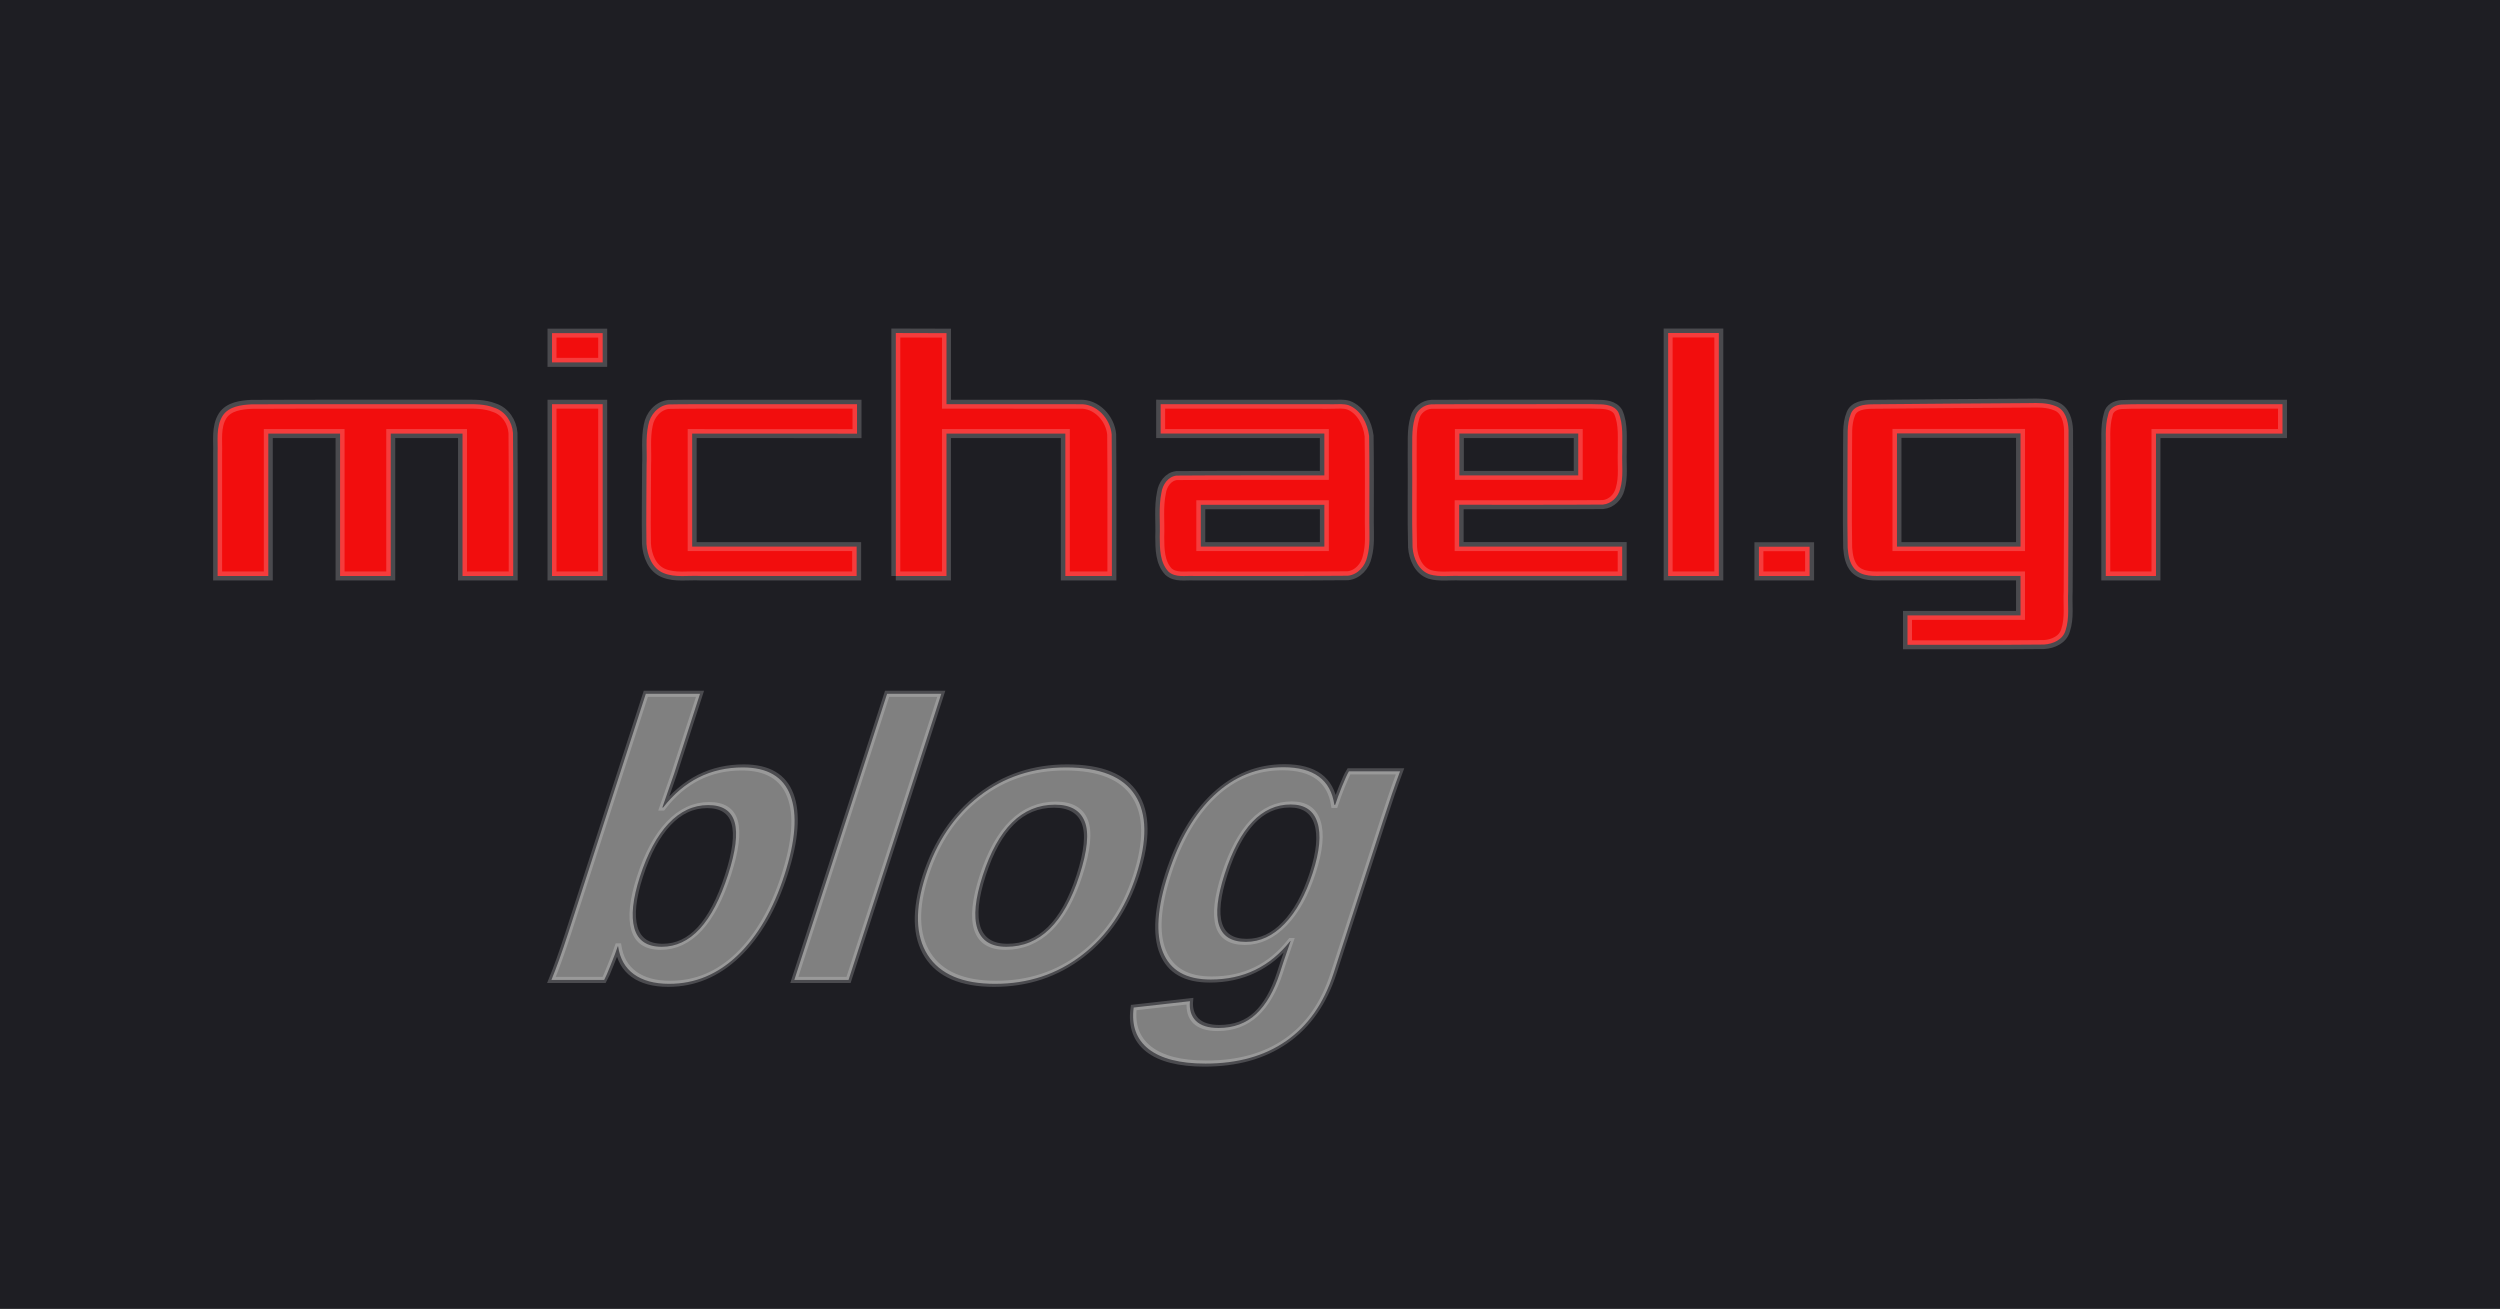
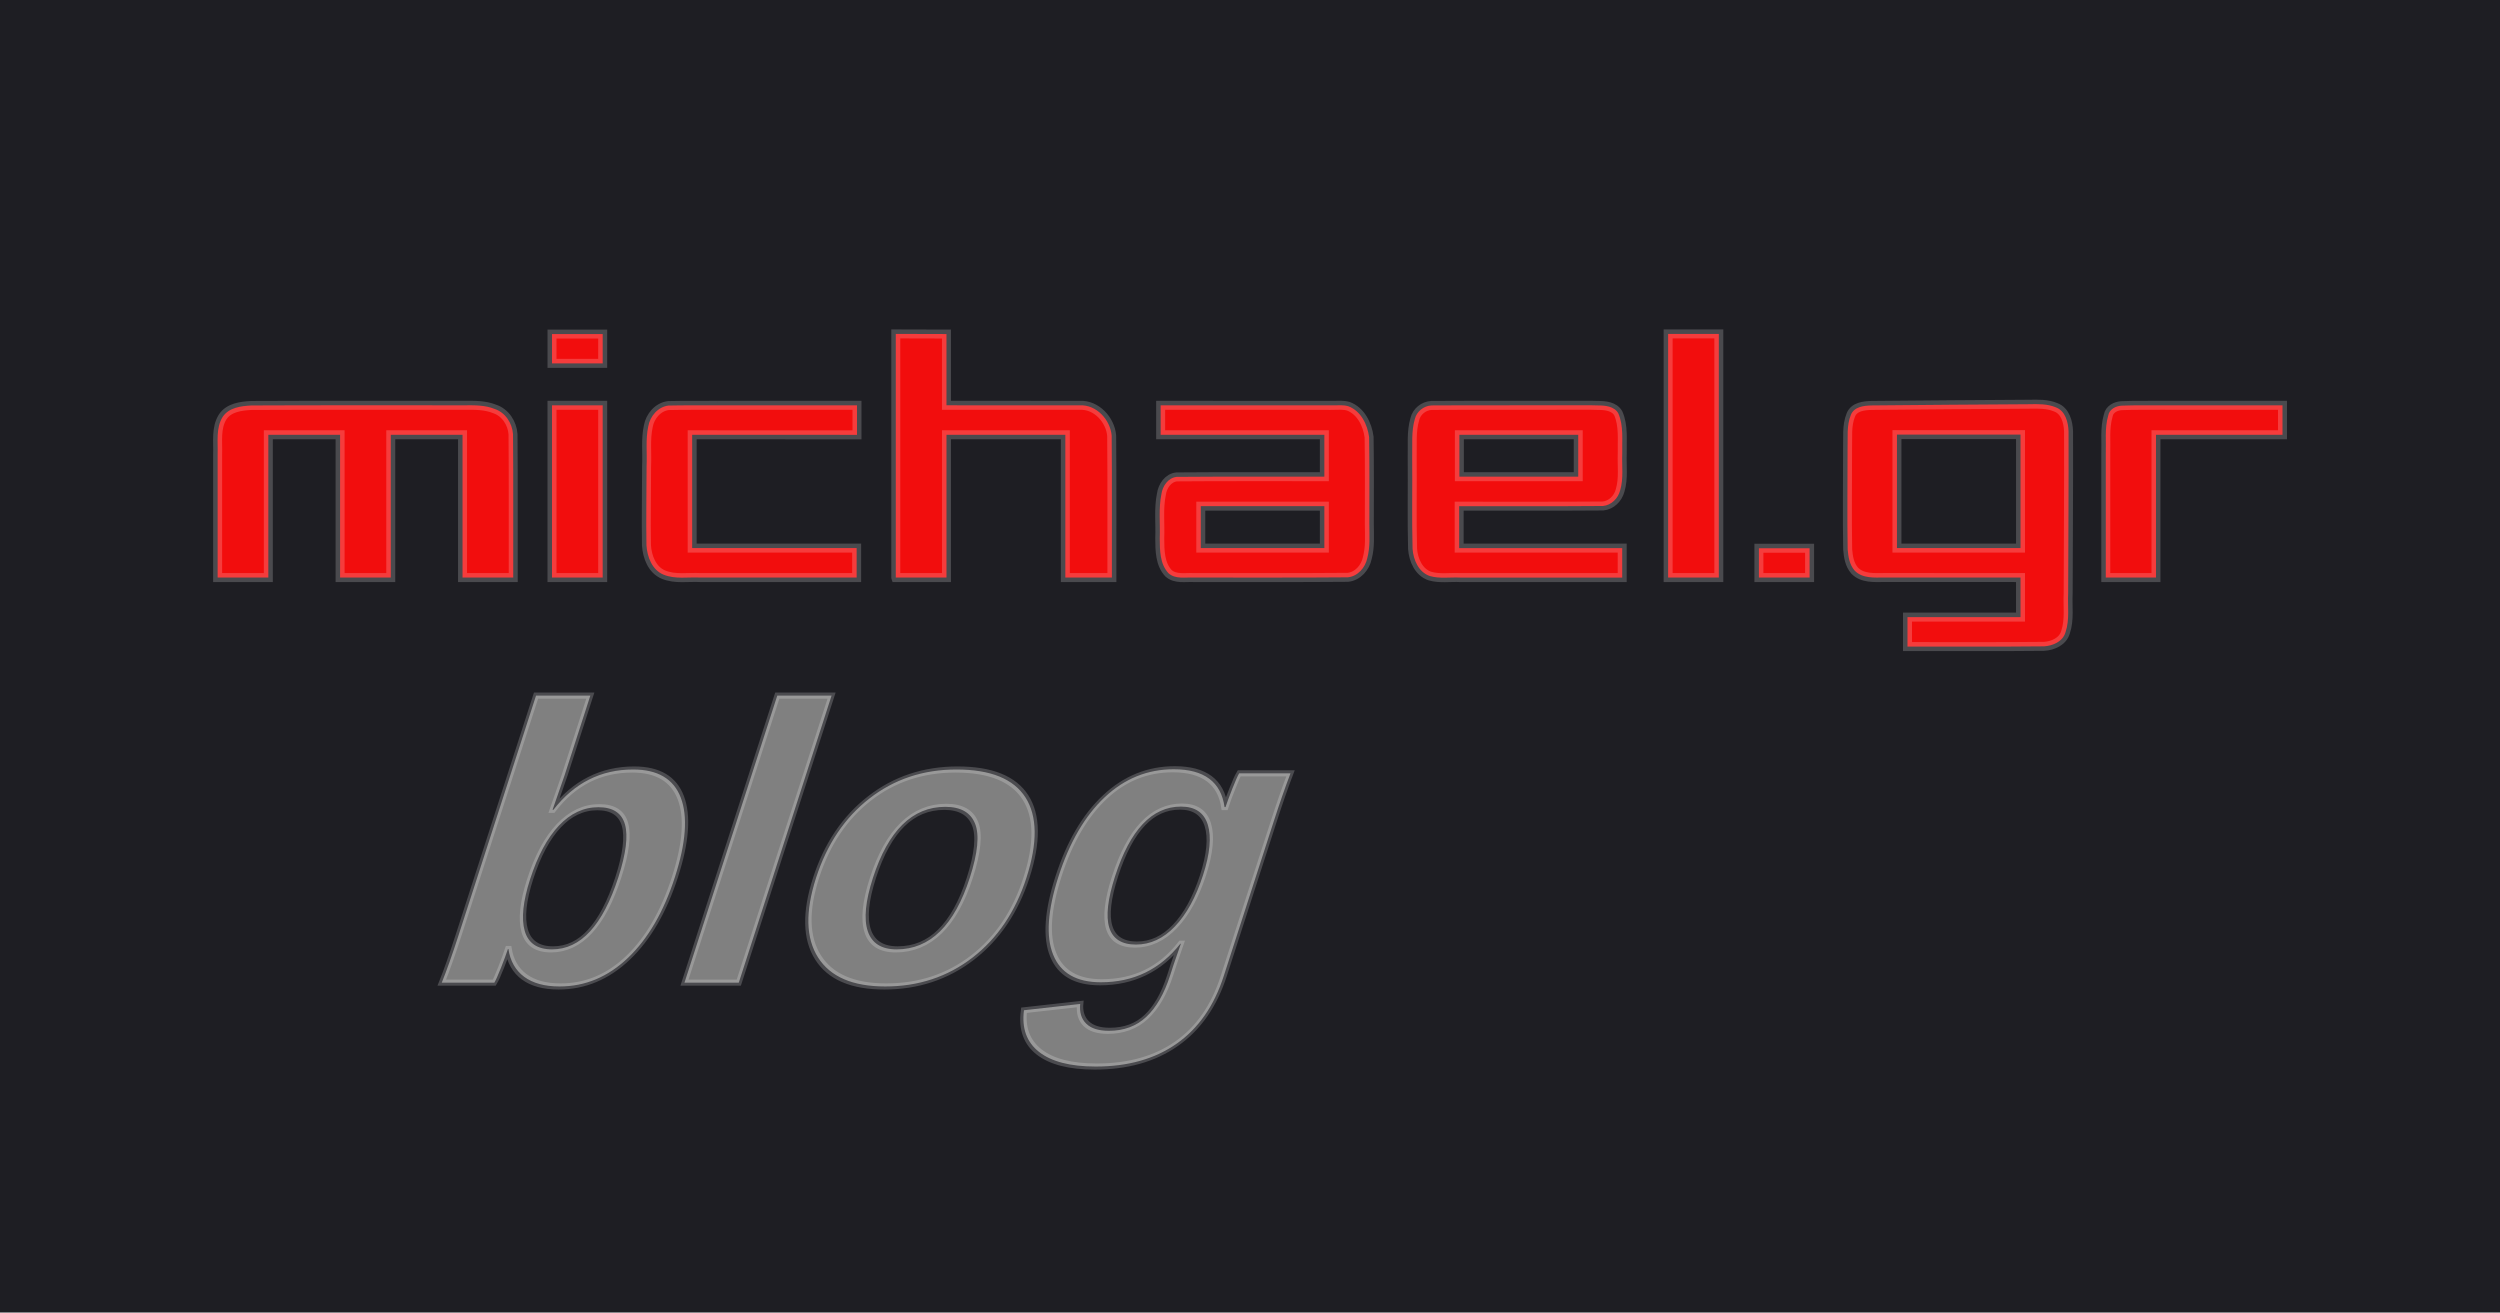
- <svg xmlns="http://www.w3.org/2000/svg" width="721.89" height="377.953" viewBox="0 0 191 100" version="1.1" id="svg343">
+ <svg xmlns="http://www.w3.org/2000/svg" width="4535.433" height="2381.102" viewBox="0 0 1200 630" version="1.1" id="svg343">
  <defs id="defs340" />
-   <g id="layer1" transform="translate(19.25225,-230.0315)">
-     <rect style="fill:#1e1e23;fill-opacity:1;stroke-width:0.119;stroke-linecap:round" id="rect1" width="191" height="100" x="-19.252" y="230.031" />
-     <path id="fill" style="display:inline;fill:#f20d0d;fill-opacity:1;stroke:#ffffff;stroke-width:0.685;stroke-dasharray:none;stroke-opacity:0.199" d="m 108.194,274.036 c 1.291,0 2.581,0 3.872,0 0,-6.188 0,-12.376 0,-18.563 -1.291,0 -2.581,0 -3.872,0 0,6.188 0,12.376 0,18.563 z m -59.007,0 c 1.291,0 2.581,0 3.872,0 0,-3.626 0,-7.253 0,-10.879 3.027,0 6.054,0 9.081,0 0,3.626 0,7.253 0,10.879 1.185,0 2.371,0 3.556,0 -0.007,-3.603 0.018,-7.207 -0.016,-10.809 -0.102,-1.218 -1.174,-2.381 -2.446,-2.312 -3.391,-0.004 -6.783,-0.004 -10.174,-0.003 0,-1.809 0,-3.619 0,-5.428 -1.291,-0.003 -2.581,-0.006 -3.872,-0.01 0,6.187 0,12.375 0,18.562 z m -26.266,-16.319 c 1.291,0 2.581,0 3.872,0 0,-0.744 0,-1.489 0,-2.233 -1.291,0 -2.581,0 -3.872,0 0,0.744 0,1.489 0,2.233 z M 135.762,260.829 c -4.006,0.032 -8.012,0.046 -12.017,0.092 -0.586,0.013 -1.342,0.092 -1.591,0.72 -0.342,0.83 -0.219,1.751 -0.252,2.626 0.005,2.54 -0.039,5.081 0.008,7.62 0.049,0.582 0.136,1.162 0.537,1.623 0.59,0.606 1.509,0.527 2.284,0.521 3.461,0.007 6.923,0.002 10.384,0.003 0,1.005 0,2.01 0,3.014 -2.878,0 -5.757,0 -8.635,0 0,0.749 0,1.497 0,2.245 3.476,-0.008 6.953,0.02 10.428,-0.018 0.682,-0.039 1.445,-0.369 1.647,-1.081 0.323,-0.959 0.149,-1.986 0.201,-2.977 0.009,-4.108 0.044,-8.217 0.029,-12.324 -0.027,-0.703 -0.242,-1.557 -0.975,-1.829 -0.647,-0.271 -1.362,-0.249 -2.049,-0.236 z m -53.141,0.086 c -4.4,-0.008 -8.8,-0.002 -13.2,-0.004 0,0.748 0,1.496 0,2.245 4.169,0 8.338,0 12.507,0 0,1.065 0,2.13 0,3.195 -3.763,0.006 -7.527,-0.016 -11.29,0.015 -0.655,0.074 -1.071,0.701 -1.158,1.311 -0.23,1.112 -0.081,2.254 -0.127,3.379 0.005,0.908 0.008,1.947 0.669,2.652 0.535,0.473 1.289,0.295 1.936,0.328 3.921,-0.006 7.842,0.018 11.762,-0.018 0.765,-0.078 1.34,-0.744 1.489,-1.469 0.228,-0.853 0.158,-1.692 0.155,-2.58 0.002,-2.212 0.017,-4.425 -0.017,-6.636 -0.124,-0.957 -0.628,-1.989 -1.579,-2.347 -0.371,-0.112 -0.766,-0.076 -1.148,-0.07 z m 19.17,-0.007 c -3.893,0.014 -7.786,-0.01 -11.679,0.013 -0.594,0.031 -1.133,0.46 -1.273,1.043 -0.279,0.945 -0.173,1.944 -0.201,2.916 0.024,2.322 -0.033,4.645 0.029,6.965 0.06,0.845 0.466,1.791 1.329,2.076 0.75,0.215 1.543,0.075 2.311,0.114 4.125,0 8.25,0 12.376,0 0,-0.748 0,-1.496 0,-2.245 -4.152,0 -8.304,0 -12.456,0 -3e-6,-1.065 0,-2.13 0,-3.195 3.662,-0.005 7.326,0.015 10.988,-0.014 0.643,-0.06 1.157,-0.58 1.312,-1.191 0.273,-0.911 0.122,-1.875 0.16,-2.81 -0.023,-1.021 0.118,-2.103 -0.304,-3.063 -0.313,-0.541 -1.016,-0.599 -1.558,-0.597 -0.345,-0.015 -0.689,-0.015 -1.034,-0.013 z m -85.573,0.003 c -5.421,0.007 -10.842,-0.013 -16.263,0.013 -0.787,0.041 -1.719,0.154 -2.194,0.867 -0.537,0.854 -0.351,1.906 -0.387,2.861 0,3.128 0,6.256 0,9.384 1.291,0 2.581,0 3.872,0 0,-3.626 0,-7.253 0,-10.879 1.828,0 3.655,0 5.483,0 0,3.626 0,7.253 0,10.879 1.291,0 2.581,0 3.872,0 0,-3.626 0,-7.253 0,-10.879 1.828,0 3.655,0 5.483,0 0,3.626 0,7.253 0,10.879 1.291,0 2.581,0 3.872,0 -0.006,-3.643 0.016,-7.287 -0.016,-10.93 -0.06,-0.837 -0.59,-1.649 -1.406,-1.918 -0.745,-0.299 -1.527,-0.281 -2.317,-0.277 z m 19.338,7.6e-4 c -1.247,0.01 -2.495,-0.01 -3.742,0.019 -0.802,0.1 -1.402,0.81 -1.539,1.581 -0.217,0.998 -0.08,2.027 -0.128,3.039 -0.001,2.004 -0.045,4.049 -0.01,6.028 0.057,0.883 0.427,1.873 1.304,2.235 0.896,0.368 1.883,0.171 2.823,0.222 3.977,0 7.955,0 11.932,0 0,-0.748 0,-1.496 0,-2.245 -4.189,0 -8.378,0 -12.567,0 0,-2.878 0,-5.756 0,-8.634 4.198,0.002 8.396,0.004 12.594,0.005 0,-0.75 0,-1.5 0,-2.25 -3.555,-2.9e-4 -7.111,-9.1e-4 -10.666,0 z m 110.591,0 c -1.104,0.015 -2.211,-0.021 -3.314,0.027 -0.445,0.028 -0.933,0.269 -1.016,0.75 -0.285,0.967 -0.151,1.991 -0.187,2.984 0,3.121 0,6.242 0,9.363 1.278,0 2.556,0 3.834,0 0,-3.626 0,-7.253 0,-10.879 3.222,0 6.444,0 9.666,0 0,-0.748 0,-1.497 0,-2.245 -2.994,-2.9e-4 -5.989,-9.2e-4 -8.983,0 z M 22.921,274.036 c 1.291,0 2.581,0 3.872,0 0,-4.375 0,-8.749 0,-13.124 -1.291,0 -2.581,0 -3.872,0 0,4.375 0,8.749 0,13.124 z m 102.956,-10.893 c 3.08,0 6.159,0 9.239,0 0,2.883 0,5.765 0,8.648 -3.147,0 -6.294,0 -9.44,0 0,-2.883 0,-5.765 0,-8.648 0.067,0 0.134,0 0.201,0 z m -33.431,0.013 c 2.96,0 5.92,0 8.879,0 0,1.065 0,2.13 0,3.195 -3.027,0 -6.054,0 -9.081,0 0,-1.065 0,-2.13 0,-3.195 0.067,0 0.134,0 0.201,0 z m -19.756,5.44 c 3.08,0 6.159,0 9.239,0 0,1.065 0,2.13 0,3.195 -3.147,0 -6.294,0 -9.44,0 0,-1.065 0,-2.13 0,-3.195 0.067,0 0.134,0 0.201,0 z m 42.439,5.44 c 1.291,0 2.581,0 3.872,0 0,-0.744 0,-1.489 0,-2.233 -1.291,0 -2.581,0 -3.872,0 0,0.744 0,1.489 0,2.233 z" />
-     <text xml:space="preserve" style="font-style:normal;font-variant:normal;font-weight:900;font-stretch:normal;font-size:30.175px;font-family:Arial;-inkscape-font-specification:'Arial, Heavy';font-variant-ligatures:normal;font-variant-caps:normal;font-variant-numeric:normal;font-variant-east-asian:normal;text-align:center;writing-mode:lr-tb;direction:ltr;text-anchor:middle;fill:#808080;fill-opacity:1;stroke:#ffffff;stroke-width:0.466;stroke-linecap:round;stroke-dasharray:none;stroke-opacity:0.2" x="172.528" y="304.899" id="text1" transform="skewX(-17.96097)">
-       <tspan id="tspan1" style="font-style:normal;font-variant:normal;font-weight:900;font-stretch:normal;font-size:30.175px;font-family:Arial;-inkscape-font-specification:'Arial, Heavy';font-variant-ligatures:normal;font-variant-caps:normal;font-variant-numeric:normal;font-variant-east-asian:normal;fill:#808080;fill-opacity:1;stroke:#ffffff;stroke-width:0.466;stroke-dasharray:none;stroke-opacity:0.2" x="172.528" y="304.899">blog</tspan>
-     </text>
+   <g id="layer1" transform="translate(1027.379,-230.0315)">
+     <g id="g1" transform="matrix(3.779528,0,0,3.779528,-479.8045,-639.3788)">
+       <rect style="fill:#1e1e23;fill-opacity:1;stroke-width:0.198;stroke-linecap:round" id="rect1" width="317.5" height="166.688" x="-144.879" y="230.031" />
+       <path id="fill" style="display:inline;fill:#f20d0d;fill-opacity:1;stroke:#ffffff;stroke-width:1.14;stroke-dasharray:none;stroke-opacity:0.199" d="m 66.974,303.381 c 2.146,0 4.291,0 6.437,0 0,-10.314 0,-20.629 0,-30.943 -2.146,0 -4.291,0 -6.437,0 0,10.314 0,20.629 0,30.943 z m -98.087,0 c 2.146,0 4.291,0 6.437,0 0,-6.045 0,-12.089 0,-18.134 5.032,0 10.063,0 15.095,0 0,6.045 0,12.089 0,18.134 1.97,0 3.941,0 5.911,0 -0.011,-6.006 0.029,-12.013 -0.027,-18.018 -0.17,-2.031 -1.952,-3.969 -4.067,-3.854 -5.638,-0.007 -11.275,-0.007 -16.913,-0.005 0,-3.016 0,-6.032 0,-9.049 -2.146,-0.005 -4.291,-0.01 -6.437,-0.017 0,10.313 0,20.627 0,30.94 z m -43.661,-27.201 c 2.146,0 4.291,0 6.437,0 0,-1.241 0,-2.481 0,-3.722 -2.146,0 -4.291,0 -6.437,0 0,1.241 0,2.481 0,3.722 z m 187.576,5.188 c -6.658,0.053 -13.318,0.076 -19.976,0.154 -0.973,0.022 -2.231,0.154 -2.645,1.2 -0.569,1.384 -0.363,2.918 -0.419,4.377 0.008,4.234 -0.064,8.469 0.013,12.701 0.082,0.969 0.226,1.938 0.893,2.706 0.981,1.01 2.508,0.878 3.797,0.869 5.753,0.012 11.508,0.003 17.261,0.005 0,1.675 0,3.35 0,5.024 -4.785,0 -9.569,0 -14.354,0 0,1.248 0,2.495 0,3.743 5.778,-0.013 11.558,0.034 17.335,-0.03 1.133,-0.066 2.403,-0.615 2.738,-1.801 0.538,-1.599 0.247,-3.311 0.333,-4.963 0.015,-6.848 0.073,-13.696 0.049,-20.543 -0.044,-1.171 -0.402,-2.595 -1.621,-3.049 -1.075,-0.452 -2.264,-0.414 -3.405,-0.394 z m -88.337,0.144 c -7.313,-0.013 -14.628,-0.003 -21.942,-0.007 0,1.247 0,2.494 0,3.742 6.93,0 13.86,0 20.79,0 0,1.775 0,3.55 0,5.325 -6.256,0.01 -12.512,-0.027 -18.767,0.025 -1.088,0.124 -1.78,1.168 -1.925,2.185 -0.383,1.853 -0.134,3.757 -0.211,5.633 0.008,1.514 0.014,3.245 1.113,4.42 0.889,0.788 2.143,0.492 3.218,0.546 6.517,-0.01 13.036,0.029 19.552,-0.029 1.271,-0.13 2.227,-1.239 2.475,-2.449 0.379,-1.422 0.263,-2.821 0.258,-4.3 0.003,-3.687 0.028,-7.376 -0.029,-11.061 -0.206,-1.595 -1.044,-3.315 -2.624,-3.912 -0.617,-0.187 -1.273,-0.127 -1.908,-0.117 z m 31.867,-0.012 c -6.471,0.023 -12.944,-0.017 -19.414,0.022 -0.988,0.052 -1.884,0.767 -2.116,1.739 -0.464,1.575 -0.288,3.241 -0.333,4.861 0.04,3.87 -0.055,7.742 0.048,11.61 0.1,1.408 0.775,2.985 2.209,3.461 1.247,0.358 2.565,0.125 3.842,0.19 6.857,0 13.715,0 20.572,0 0,-1.247 0,-2.494 0,-3.742 -6.902,0 -13.804,0 -20.706,0 -5e-6,-1.775 0,-3.55 0,-5.325 6.088,-0.008 12.178,0.026 18.265,-0.024 1.068,-0.1 1.923,-0.966 2.181,-1.985 0.454,-1.519 0.203,-3.125 0.265,-4.684 -0.039,-1.701 0.196,-3.505 -0.505,-5.106 -0.52,-0.902 -1.689,-0.998 -2.59,-0.995 -0.573,-0.025 -1.146,-0.024 -1.719,-0.022 z m -142.248,0.005 c -9.011,0.012 -18.023,-0.022 -27.033,0.021 -1.308,0.069 -2.857,0.256 -3.647,1.445 -0.892,1.424 -0.584,3.177 -0.643,4.769 0,5.214 0,10.428 0,15.641 2.146,0 4.291,0 6.437,0 0,-6.045 0,-12.089 0,-18.134 3.038,0 6.076,0 9.114,0 0,6.045 0,12.089 0,18.134 2.146,0 4.291,0 6.437,0 0,-6.045 0,-12.089 0,-18.134 3.038,0 6.076,0 9.114,0 0,6.045 0,12.089 0,18.134 2.146,0 4.291,0 6.437,0 -0.01,-6.073 0.026,-12.146 -0.026,-18.218 -0.1,-1.395 -0.981,-2.749 -2.338,-3.197 -1.239,-0.498 -2.539,-0.468 -3.851,-0.461 z m 32.146,10e-4 c -2.073,0.017 -4.148,-0.017 -6.22,0.032 -1.333,0.167 -2.331,1.35 -2.558,2.635 -0.361,1.664 -0.133,3.378 -0.214,5.065 -0.002,3.341 -0.074,6.749 -0.017,10.048 0.095,1.472 0.71,3.122 2.167,3.726 1.49,0.614 3.131,0.284 4.692,0.37 6.612,0 13.223,0 19.835,0 0,-1.247 0,-2.494 0,-3.742 -6.963,0 -13.927,0 -20.89,0 0,-4.797 0,-9.595 0,-14.392 6.978,0.003 13.956,0.007 20.934,0.008 0,-1.25 0,-2.5 0,-3.75 -5.91,-4.8e-4 -11.82,-0.002 -17.73,0 z m 183.836,0 c -1.836,0.025 -3.676,-0.034 -5.509,0.045 -0.74,0.046 -1.552,0.449 -1.69,1.25 -0.474,1.613 -0.25,3.318 -0.311,4.974 0,5.202 0,10.404 0,15.606 2.125,0 4.249,0 6.374,0 0,-6.045 0,-12.089 0,-18.134 5.356,0 10.712,0 16.068,0 0,-1.247 0,-2.494 0,-3.742 -4.977,-4.8e-4 -9.955,-0.002 -14.932,0 z m -204.841,21.875 c 2.146,0 4.291,0 6.437,0 0,-7.292 0,-14.584 0,-21.876 -2.146,0 -4.291,0 -6.437,0 0,7.292 0,14.584 0,21.876 z M 96.369,285.225 c 5.119,0 10.239,0 15.358,0 0,4.805 0,9.61 0,14.415 -5.231,0 -10.462,0 -15.693,0 0,-4.805 0,-9.61 0,-14.415 0.112,0 0.223,0 0.335,0 z m -55.573,0.022 c 4.92,0 9.84,0 14.76,0 0,1.775 0,3.55 0,5.325 -5.032,0 -10.063,0 -15.095,0 0,-1.775 0,-3.55 0,-5.325 0.112,0 0.223,0 0.335,0 z m -32.841,9.067 c 5.119,0 10.239,0 15.358,0 0,1.775 0,3.55 0,5.325 -5.231,0 -10.462,0 -15.693,0 0,-1.775 0,-3.55 0,-5.325 0.112,0 0.223,0 0.335,0 z m 70.547,9.067 c 2.146,0 4.291,0 6.437,0 0,-1.241 0,-2.481 0,-3.722 -2.146,0 -4.291,0 -6.437,0 0,1.241 0,2.481 0,3.722 z" />
+       <text xml:space="preserve" style="font-style:normal;font-variant:normal;font-weight:900;font-stretch:normal;font-size:50.228px;font-family:Arial;-inkscape-font-specification:'Arial, Heavy';font-variant-ligatures:normal;font-variant-caps:normal;font-variant-numeric:normal;font-variant-east-asian:normal;text-align:center;writing-mode:lr-tb;direction:ltr;text-anchor:middle;fill:#808080;fill-opacity:1;stroke:#ffffff;stroke-width:0.776;stroke-linecap:round;stroke-dasharray:none;stroke-opacity:0.2" x="124.497" y="354.34" id="text1" transform="matrix(0.9986278,0,-0.3237218,1.001374,0,0)">
+         <tspan id="tspan1" style="font-style:normal;font-variant:normal;font-weight:900;font-stretch:normal;font-size:50.228px;font-family:Arial;-inkscape-font-specification:'Arial, Heavy';font-variant-ligatures:normal;font-variant-caps:normal;font-variant-numeric:normal;font-variant-east-asian:normal;fill:#808080;fill-opacity:1;stroke:#ffffff;stroke-width:0.776;stroke-dasharray:none;stroke-opacity:0.2" x="124.497" y="354.34">blog</tspan>
+       </text>
+     </g>
  </g>
</svg>
